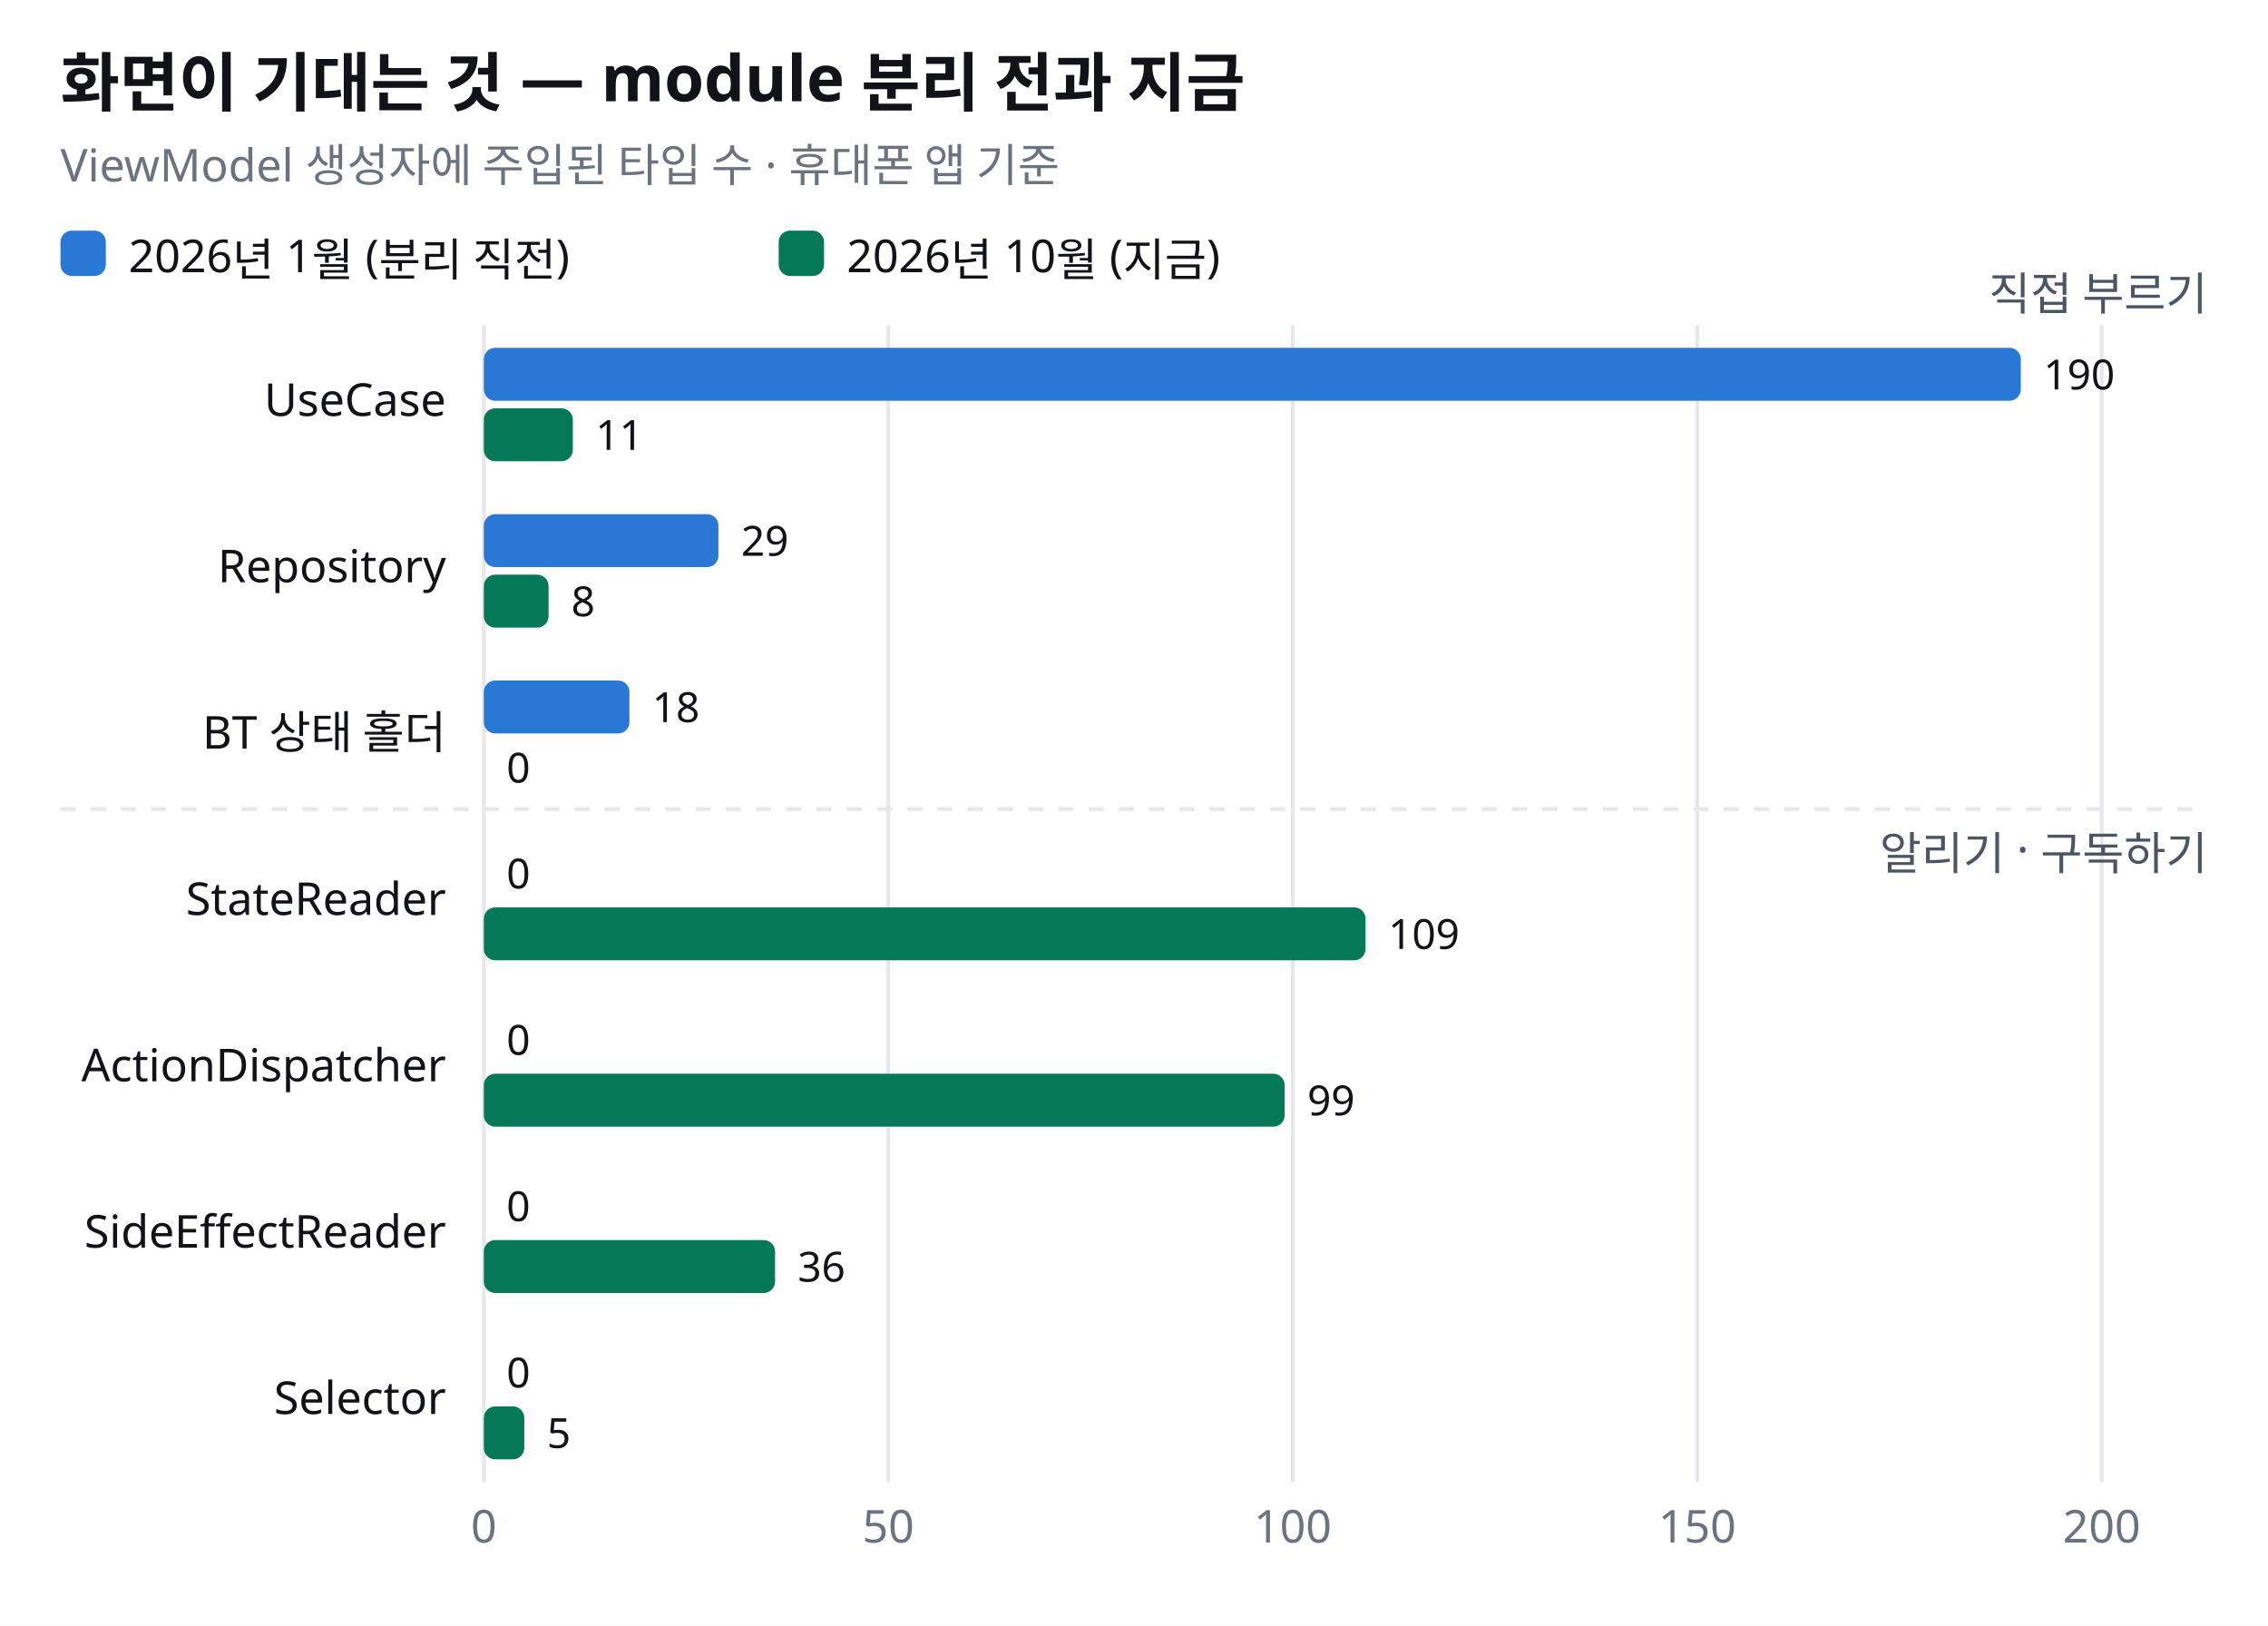
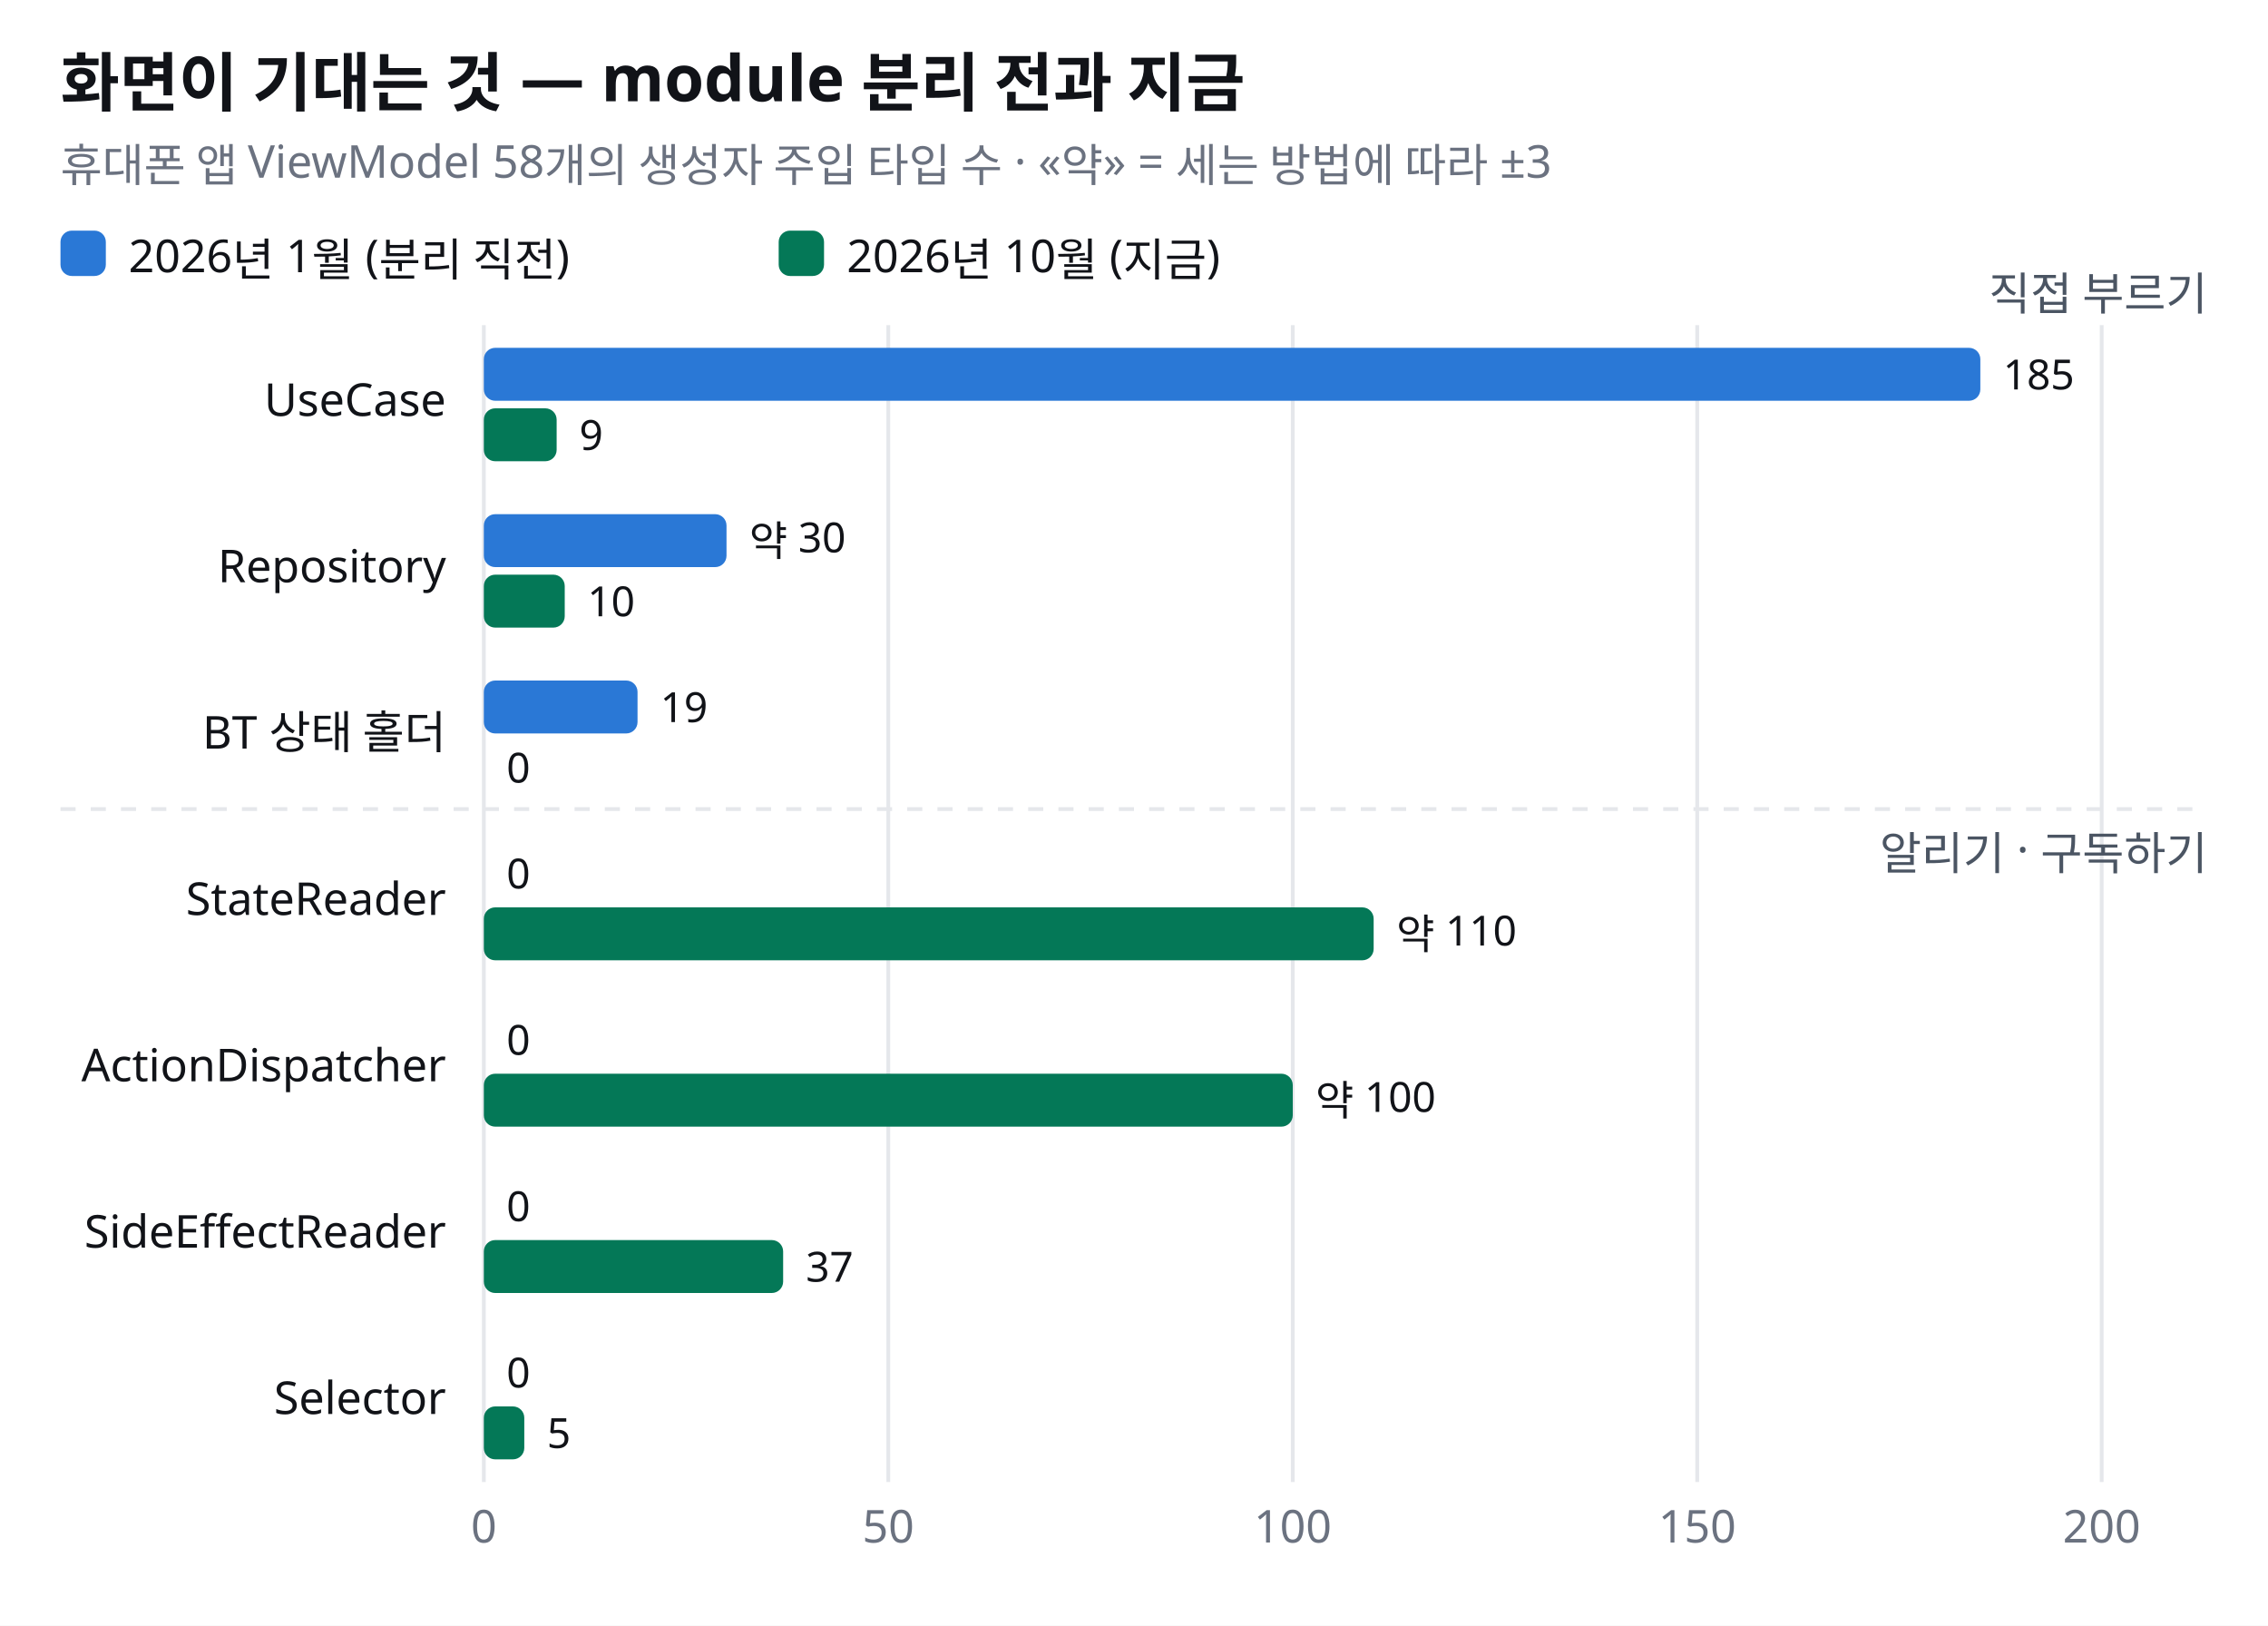
<svg xmlns="http://www.w3.org/2000/svg" viewBox="0 0 600 430" width="600" height="430" role="img" aria-labelledby="t d">
  <rect width="600" height="430" fill="#ffffff" />
  <g font-family="Pretendard, 'Apple SD Gothic Neo', 'Noto Sans KR', 'Malgun Gothic', sans-serif">
    <text x="16" y="28" font-size="17" fill="#111318" font-weight="700">화면이 기대는 것 — module 분리 전과 지금</text>
-     <text x="16" y="48" font-size="12" fill="#6b7280">ViewModel 생성자에 주입된 타입 수 · 휴대폰 앱 기준</text>
+     <text x="16" y="48" font-size="12" fill="#6b7280">휴대폰 앱 ViewModel 58개의 생성자 주입 타입 수 · «약» = 세는 방법에 따라 ±3</text>
    <rect x="16" y="61" width="12" height="12" rx="3" fill="#2a78d6" />
    <text x="34" y="72" font-size="12" fill="#111318">2026년 1월 (분리 직전)</text>
    <rect x="206" y="61" width="12" height="12" rx="3" fill="#047857" />
    <text x="224" y="72" font-size="12" fill="#111318">2026년 10월 (지금)</text>
    <line x1="128" x2="128" y1="86" y2="392" stroke="#e5e7eb" />
    <text x="128" y="408" font-size="12" fill="#6b7280" text-anchor="middle">0</text>
    <line x1="235" x2="235" y1="86" y2="392" stroke="#e5e7eb" />
    <text x="235" y="408" font-size="12" fill="#6b7280" text-anchor="middle">50</text>
    <line x1="342" x2="342" y1="86" y2="392" stroke="#e5e7eb" />
    <text x="342" y="408" font-size="12" fill="#6b7280" text-anchor="middle">100</text>
    <line x1="449" x2="449" y1="86" y2="392" stroke="#e5e7eb" />
    <text x="449" y="408" font-size="12" fill="#6b7280" text-anchor="middle">150</text>
    <line x1="556" x2="556" y1="86" y2="392" stroke="#e5e7eb" />
    <text x="556" y="408" font-size="12" fill="#6b7280" text-anchor="middle">200</text>
    <line x1="16" x2="584" y1="214" y2="214" stroke="#e5e7eb" stroke-dasharray="4 4" />
    <text x="584" y="82" font-size="12" fill="#4b5563" text-anchor="end">직접 부르기</text>
    <text x="584" y="230" font-size="12" fill="#4b5563" text-anchor="end">알리기 · 구독하기</text>
    <text x="118" y="110" font-size="12" fill="#111318" text-anchor="end">UseCase</text>
-     <rect x="128" y="92" width="406.6" height="14" rx="3" fill="#2a78d6" />
-     <text x="540.6" y="103" font-size="11" fill="#111318">190</text>
-     <rect x="128" y="108" width="23.54" height="14" rx="3" fill="#047857" />
-     <text x="157.54" y="119" font-size="11" fill="#111318">11</text>
+     <rect x="128" y="92" width="395.9" height="14" rx="3" fill="#2a78d6" />
+     <text x="529.9" y="103" font-size="11" fill="#111318">185</text>
+     <rect x="128" y="108" width="19.26" height="14" rx="3" fill="#047857" />
+     <text x="153.26" y="119" font-size="11" fill="#111318">9</text>
    <text x="118" y="154" font-size="12" fill="#111318" text-anchor="end">Repository</text>
-     <rect x="128" y="136" width="62.06" height="14" rx="3" fill="#2a78d6" />
-     <text x="196.06" y="147" font-size="11" fill="#111318">29</text>
-     <rect x="128" y="152" width="17.12" height="14" rx="3" fill="#047857" />
-     <text x="151.12" y="163" font-size="11" fill="#111318">8</text>
+     <rect x="128" y="136" width="64.2" height="14" rx="3" fill="#2a78d6" />
+     <text x="198.2" y="147" font-size="11" fill="#111318">약 30</text>
+     <rect x="128" y="152" width="21.4" height="14" rx="3" fill="#047857" />
+     <text x="155.4" y="163" font-size="11" fill="#111318">10</text>
    <text x="118" y="198" font-size="12" fill="#111318" text-anchor="end">BT 상태 홀더</text>
-     <rect x="128" y="180" width="38.52" height="14" rx="3" fill="#2a78d6" />
-     <text x="172.52" y="191" font-size="11" fill="#111318">18</text>
+     <rect x="128" y="180" width="40.66" height="14" rx="3" fill="#2a78d6" />
+     <text x="174.66" y="191" font-size="11" fill="#111318">19</text>
    <text x="134" y="207" font-size="11" fill="#111318">0</text>
    <text x="118" y="242" font-size="12" fill="#111318" text-anchor="end">StateReader</text>
    <text x="134" y="235" font-size="11" fill="#111318">0</text>
-     <rect x="128" y="240" width="233.26" height="14" rx="3" fill="#047857" />
-     <text x="367.26" y="251" font-size="11" fill="#111318">109</text>
+     <rect x="128" y="240" width="235.4" height="14" rx="3" fill="#047857" />
+     <text x="369.4" y="251" font-size="11" fill="#111318">약 110</text>
    <text x="118" y="286" font-size="12" fill="#111318" text-anchor="end">ActionDispatcher</text>
    <text x="134" y="279" font-size="11" fill="#111318">0</text>
-     <rect x="128" y="284" width="211.86" height="14" rx="3" fill="#047857" />
-     <text x="345.86" y="295" font-size="11" fill="#111318">99</text>
+     <rect x="128" y="284" width="214" height="14" rx="3" fill="#047857" />
+     <text x="348" y="295" font-size="11" fill="#111318">약 100</text>
    <text x="118" y="330" font-size="12" fill="#111318" text-anchor="end">SideEffectReader</text>
    <text x="134" y="323" font-size="11" fill="#111318">0</text>
-     <rect x="128" y="328" width="77.04" height="14" rx="3" fill="#047857" />
-     <text x="211.04" y="339" font-size="11" fill="#111318">36</text>
+     <rect x="128" y="328" width="79.18" height="14" rx="3" fill="#047857" />
+     <text x="213.18" y="339" font-size="11" fill="#111318">37</text>
    <text x="118" y="374" font-size="12" fill="#111318" text-anchor="end">Selector</text>
    <text x="134" y="367" font-size="11" fill="#111318">0</text>
    <rect x="128" y="372" width="10.7" height="14" rx="3" fill="#047857" />
    <text x="144.7" y="383" font-size="11" fill="#111318">5</text>
  </g>
</svg>
